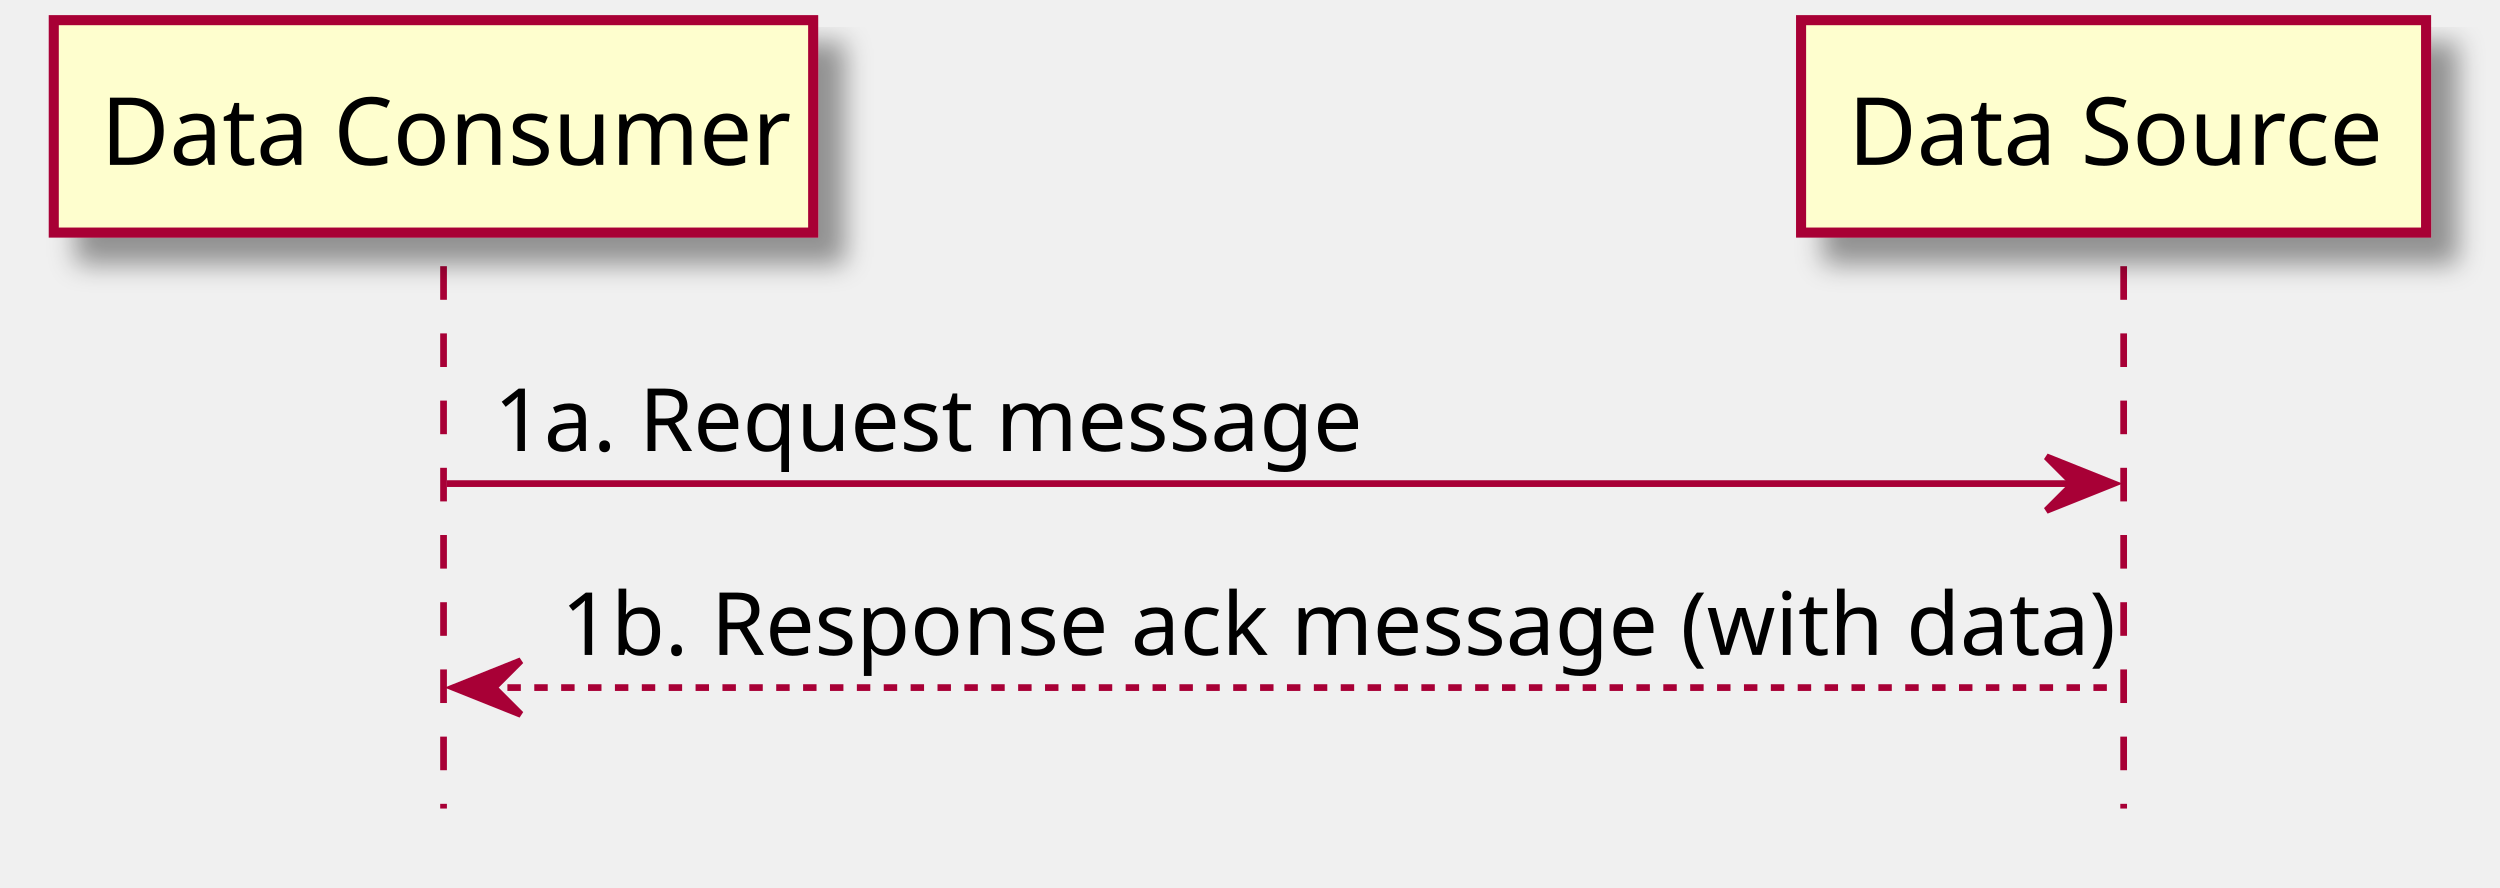
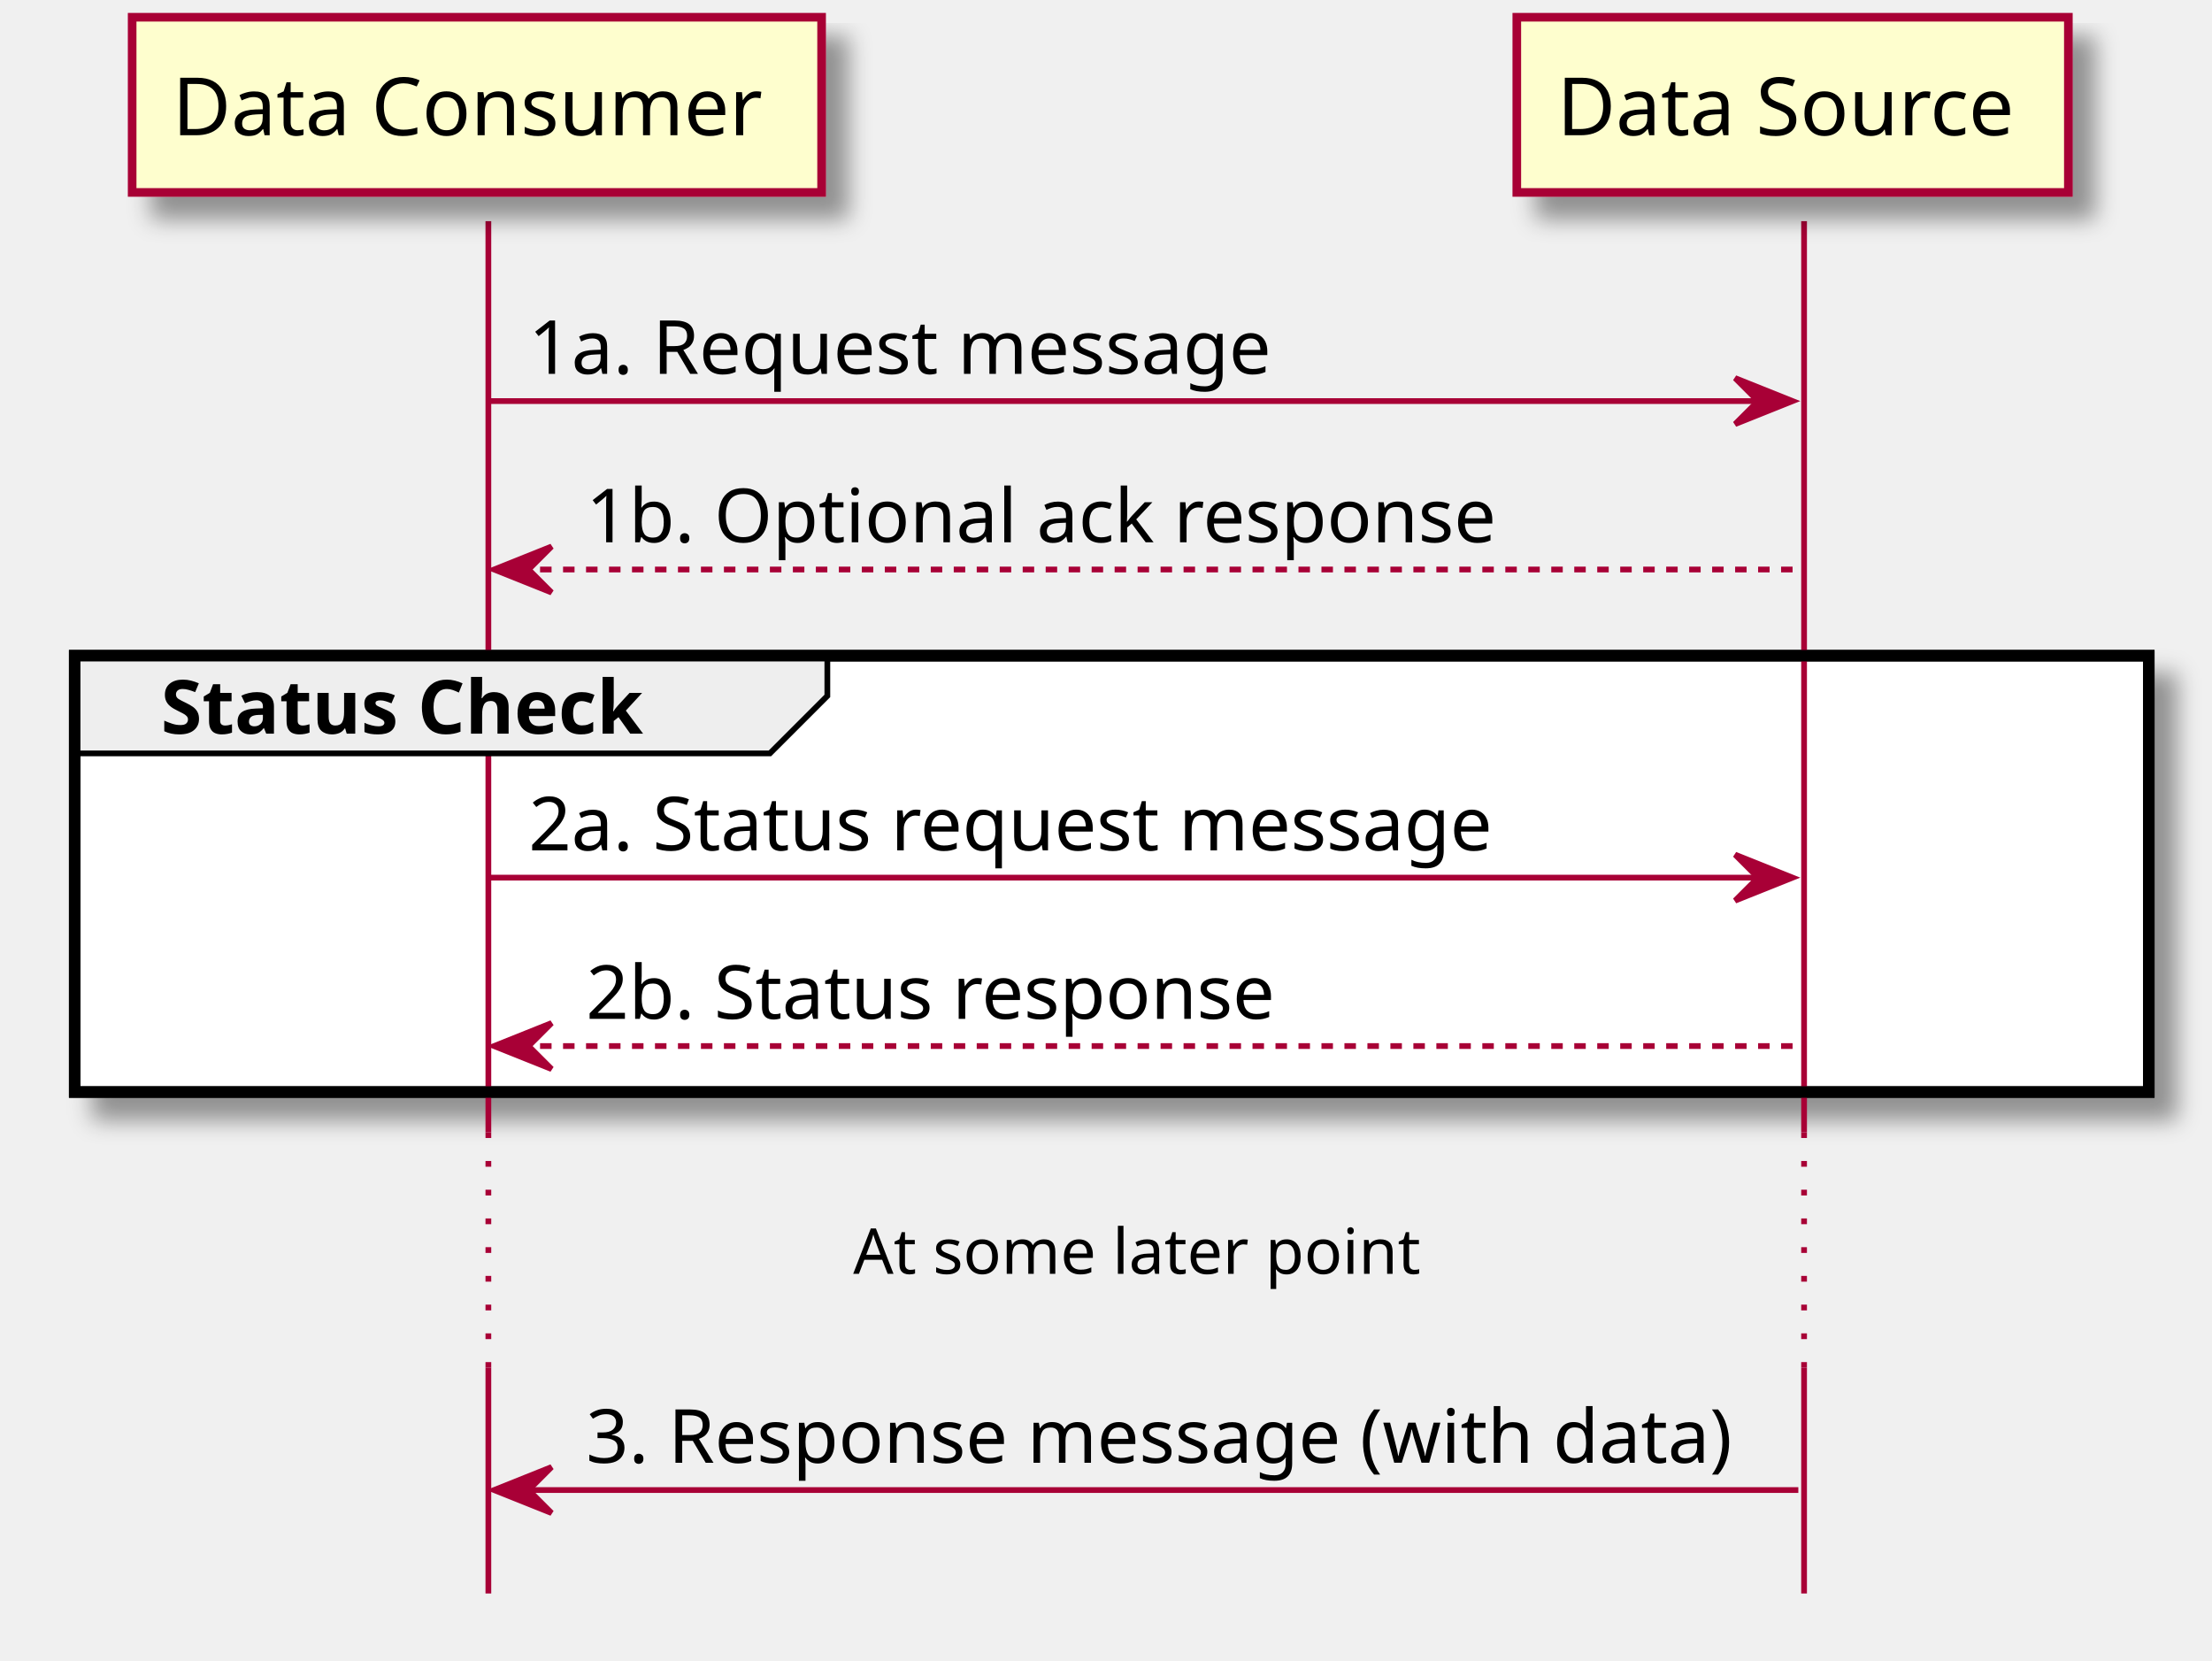
- <svg xmlns="http://www.w3.org/2000/svg" contentScriptType="application/ecmascript" contentStyleType="text/css" height="132px" preserveAspectRatio="none" style="width:372px;height:132px;" version="1.1" viewBox="0 0 372 132" width="372px" zoomAndPan="magnify">
+ <svg xmlns="http://www.w3.org/2000/svg" contentScriptType="application/ecmascript" contentStyleType="text/css" height="289px" preserveAspectRatio="none" style="width:385px;height:289px;" version="1.1" viewBox="0 0 385 289" width="385px" zoomAndPan="magnify">
  <defs>
-     <filter height="300%" id="f104lqupe4e7o2" width="300%" x="-1" y="-1">
+     <filter height="300%" id="f11axz1hg9974" width="300%" x="-1" y="-1">
      <feGaussianBlur result="blurOut" stdDeviation="2.0" />
      <feColorMatrix in="blurOut" result="blurOut2" type="matrix" values="0 0 0 0 0 0 0 0 0 0 0 0 0 0 0 0 0 0 .4 0" />
      <feOffset dx="4.0" dy="4.0" in="blurOut2" result="blurOut3" />
      <feBlend in="SourceGraphic" in2="blurOut3" mode="normal" />
    </filter>
  </defs>
  <g>
-     <line style="stroke: #A80036; stroke-width: 1.0; stroke-dasharray: 5.0,5.0;" x1="66" x2="66" y1="39.609" y2="120.312" />
-     <line style="stroke: #A80036; stroke-width: 1.0; stroke-dasharray: 5.0,5.0;" x1="316" x2="316" y1="39.609" y2="120.312" />
-     <rect fill="#FEFECE" filter="url(#f104lqupe4e7o2)" height="31.609" style="stroke: #A80036; stroke-width: 1.5;" width="113" x="8" y="3" />
-     <text fill="#000000" font-family="sans-serif" font-size="14" lengthAdjust="spacingAndGlyphs" textLength="99" x="15" y="24.533">Data Consumer</text>
-     <rect fill="#FEFECE" filter="url(#f104lqupe4e7o2)" height="31.609" style="stroke: #A80036; stroke-width: 1.5;" width="93" x="268" y="3" />
-     <text fill="#000000" font-family="sans-serif" font-size="14" lengthAdjust="spacingAndGlyphs" textLength="79" x="275" y="24.533">Data Source</text>
-     <polygon fill="#A80036" points="304.5,67.961,314.5,71.961,304.5,75.961,308.5,71.961" style="stroke: #A80036; stroke-width: 1.0;" />
-     <line style="stroke: #A80036; stroke-width: 1.0;" x1="66.5" x2="310.5" y1="71.961" y2="71.961" />
-     <text fill="#000000" font-family="sans-serif" font-size="13" lengthAdjust="spacingAndGlyphs" textLength="127" x="73.5" y="67.105">1a. Request message</text>
-     <polygon fill="#A80036" points="77.5,98.312,67.5,102.312,77.5,106.312,73.5,102.312" style="stroke: #A80036; stroke-width: 1.0;" />
-     <line style="stroke: #A80036; stroke-width: 1.0; stroke-dasharray: 2.0,2.0;" x1="71.5" x2="315.5" y1="102.312" y2="102.312" />
-     <text fill="#000000" font-family="sans-serif" font-size="13" lengthAdjust="spacingAndGlyphs" textLength="226" x="83.5" y="97.456">1b. Response ack message (with data)</text>
+     <rect fill="#FFFFFF" filter="url(#f11axz1hg9974)" height="75.932" style="stroke: #000000; stroke-width: 2.0;" width="361" x="13" y="114.109" />
+     <line style="stroke: #A80036; stroke-width: 1.0;" x1="85" x2="85" y1="38.488" y2="197.041" />
+     <line style="stroke: #A80036; stroke-width: 1.0; stroke-dasharray: 1.0,4.0;" x1="85" x2="85" y1="197.041" y2="237.996" />
+     <line style="stroke: #A80036; stroke-width: 1.0;" x1="85" x2="85" y1="237.996" y2="277.307" />
+     <line style="stroke: #A80036; stroke-width: 1.0;" x1="314" x2="314" y1="38.488" y2="197.041" />
+     <line style="stroke: #A80036; stroke-width: 1.0; stroke-dasharray: 1.0,4.0;" x1="314" x2="314" y1="197.041" y2="237.996" />
+     <line style="stroke: #A80036; stroke-width: 1.0;" x1="314" x2="314" y1="237.996" y2="277.307" />
+     <rect fill="#FEFECE" filter="url(#f11axz1hg9974)" height="30.488" style="stroke: #A80036; stroke-width: 1.5;" width="120" x="23" y="3" />
+     <text fill="#000000" font-family="sans-serif" font-size="14" lengthAdjust="spacingAndGlyphs" textLength="106" x="30" y="23.535">Data Consumer</text>
+     <rect fill="#FEFECE" filter="url(#f11axz1hg9974)" height="30.488" style="stroke: #A80036; stroke-width: 1.5;" width="96" x="264" y="3" />
+     <text fill="#000000" font-family="sans-serif" font-size="14" lengthAdjust="spacingAndGlyphs" textLength="82" x="271" y="23.535">Data Source</text>
+     <polygon fill="#A80036" points="302,65.799,312,69.799,302,73.799,306,69.799" style="stroke: #A80036; stroke-width: 1.0;" />
+     <line style="stroke: #A80036; stroke-width: 1.0;" x1="85" x2="308" y1="69.799" y2="69.799" />
+     <text fill="#000000" font-family="sans-serif" font-size="13" lengthAdjust="spacingAndGlyphs" textLength="132" x="92" y="65.057">1a. Request message</text>
+     <polygon fill="#A80036" points="96,95.109,86,99.109,96,103.109,92,99.109" style="stroke: #A80036; stroke-width: 1.0;" />
+     <line style="stroke: #A80036; stroke-width: 1.0; stroke-dasharray: 2.0,2.0;" x1="90" x2="313" y1="99.109" y2="99.109" />
+     <text fill="#000000" font-family="sans-serif" font-size="13" lengthAdjust="spacingAndGlyphs" textLength="165" x="102" y="94.367">1b. Optional ack response</text>
+     <path d="M13,114.109 L144,114.109 L144,121.109 L134,131.109 L13,131.109 L13,114.109 " fill="#EEEEEE" style="stroke: #000000; stroke-width: 1.0;" />
+     <rect fill="none" height="75.932" style="stroke: #000000; stroke-width: 2.0;" width="361" x="13" y="114.109" />
+     <text fill="#000000" font-family="sans-serif" font-size="13" font-weight="bold" lengthAdjust="spacingAndGlyphs" textLength="86" x="28" y="127.678">Status Check</text>
+     <polygon fill="#A80036" points="302,148.731,312,152.731,302,156.731,306,152.731" style="stroke: #A80036; stroke-width: 1.0;" />
+     <line style="stroke: #A80036; stroke-width: 1.0;" x1="85" x2="308" y1="152.731" y2="152.731" />
+     <text fill="#000000" font-family="sans-serif" font-size="13" lengthAdjust="spacingAndGlyphs" textLength="172" x="92" y="147.988">2a. Status request message</text>
+     <polygon fill="#A80036" points="96,178.041,86,182.041,96,186.041,92,182.041" style="stroke: #A80036; stroke-width: 1.0;" />
+     <line style="stroke: #A80036; stroke-width: 1.0; stroke-dasharray: 2.0,2.0;" x1="90" x2="313" y1="182.041" y2="182.041" />
+     <text fill="#000000" font-family="sans-serif" font-size="13" lengthAdjust="spacingAndGlyphs" textLength="124" x="102" y="177.299">2b. Status response</text>
+     <text fill="#000000" font-family="sans-serif" font-size="11" lengthAdjust="spacingAndGlyphs" textLength="102" x="148.5" y="221.676">At some later point</text>
+     <polygon fill="#A80036" points="96,255.307,86,259.307,96,263.307,92,259.307" style="stroke: #A80036; stroke-width: 1.0;" />
+     <line style="stroke: #A80036; stroke-width: 1.0;" x1="90" x2="313" y1="259.307" y2="259.307" />
+     <text fill="#000000" font-family="sans-serif" font-size="13" lengthAdjust="spacingAndGlyphs" textLength="205" x="102" y="254.565">3. Response message (with data)</text>
  </g>
</svg>
